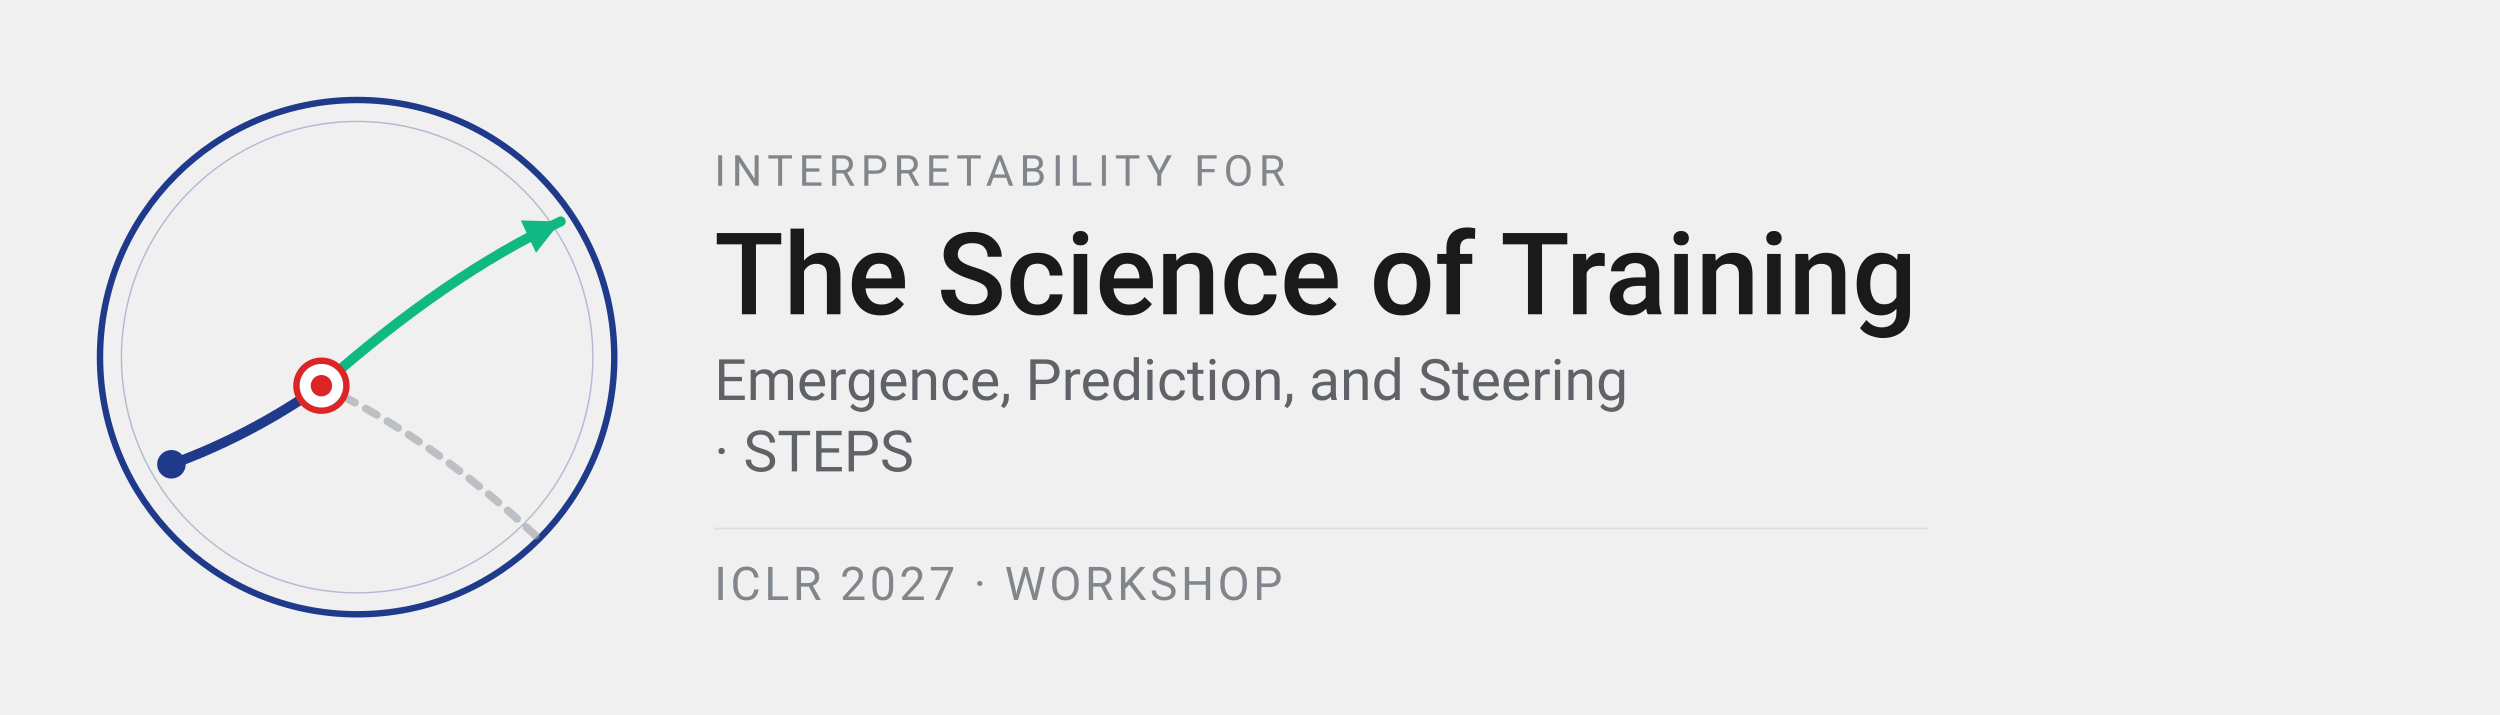
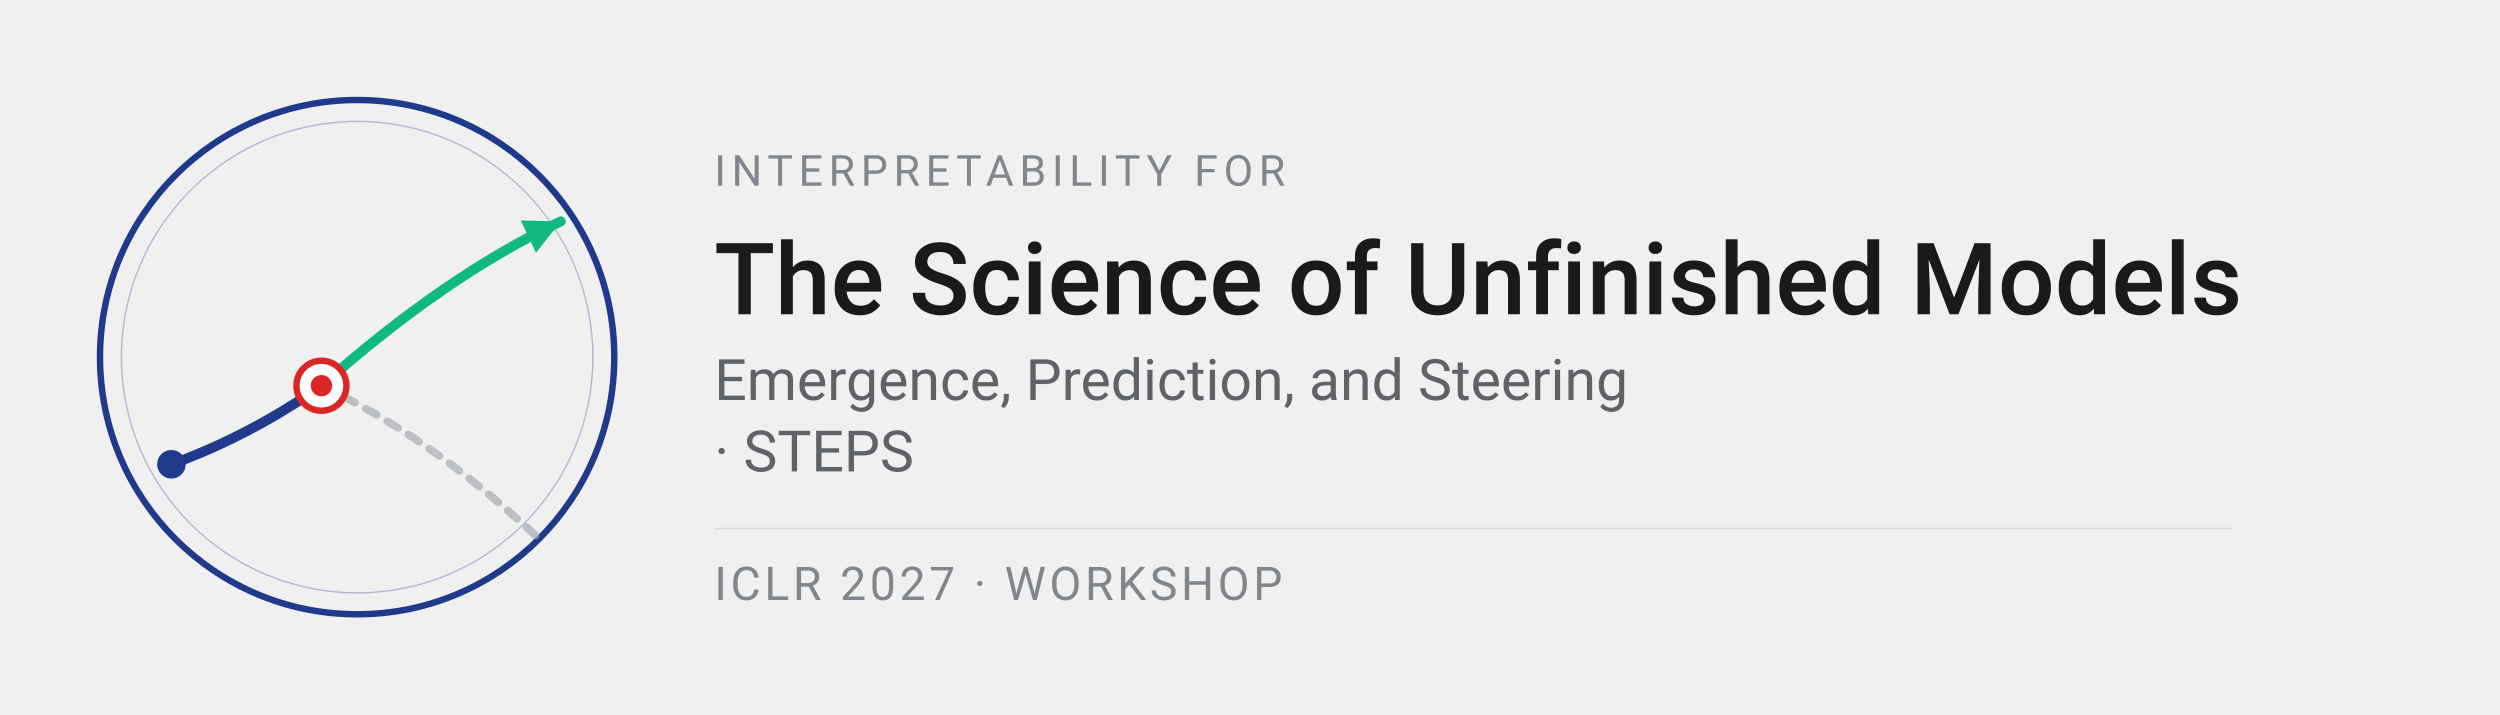
- <svg xmlns="http://www.w3.org/2000/svg" viewBox="0 0 700 200" role="img" aria-label="Interpretability for the Science of Training workshop horizontal lockup">
+ <svg xmlns="http://www.w3.org/2000/svg" viewBox="0 0 700 200" role="img" aria-label="The Science of Unfinished Models workshop horizontal lockup">
  <g transform="translate(20, 20)">
    <circle cx="80" cy="80" r="72" fill="none" stroke="#1f3a8a" stroke-width="1.8" />
    <circle cx="80" cy="80" r="66" fill="none" stroke="#1f3a8a" stroke-width="0.4" opacity="0.3" />
    <path d="M 28 110 Q 50 102 70 88" fill="none" stroke="#1f3a8a" stroke-width="2.8" stroke-linecap="round" />
    <path d="M 70 88 Q 100 102 130 130" fill="none" stroke="#9aa0a6" stroke-width="2.2" stroke-linecap="round" stroke-dasharray="3.5 3.5" opacity="0.6" />
    <path d="M 70 88 Q 105 57 137 42" fill="none" stroke="#10b981" stroke-width="2.8" stroke-linecap="round" />
    <g transform="translate(137 42) rotate(-25.2)">
      <path d="M 0 0 L -10 -5 L -10 5 Z" fill="#10b981" />
    </g>
    <circle cx="28" cy="110" r="4" fill="#1f3a8a" />
    <circle cx="70" cy="88" r="7" fill="#ffffff" stroke="#dc2626" stroke-width="1.8" />
    <circle cx="70" cy="88" r="3" fill="#dc2626" />
  </g>
  <g font-family="-apple-system, BlinkMacSystemFont, 'Segoe UI', Roboto, sans-serif">
    <text x="200" y="52" font-size="12" fill="#80868b" letter-spacing="1.6">INTERPRETABILITY FOR</text>
-     <text x="200" y="88" font-size="32" font-weight="500" fill="#1a1a1a">The Science of Training</text>
+     <text x="200" y="88" font-size="28" font-weight="500" fill="#1a1a1a">The Science of Unfinished Models</text>
    <text x="200" y="112" font-size="16" fill="#5f6368">Emergence, Prediction, and Steering</text>
    <text x="200" y="132" font-size="16" fill="#5f6368">· STEPS</text>
-     <line x1="200" y1="148" x2="540" y2="148" stroke="#dadce0" stroke-width="0.5" />
+     <line x1="200" y1="148" x2="625" y2="148" stroke="#dadce0" stroke-width="0.5" />
    <text x="200" y="168" font-size="13" fill="#80868b" letter-spacing="1">ICLR 2027 · WORKSHOP</text>
  </g>
</svg>
